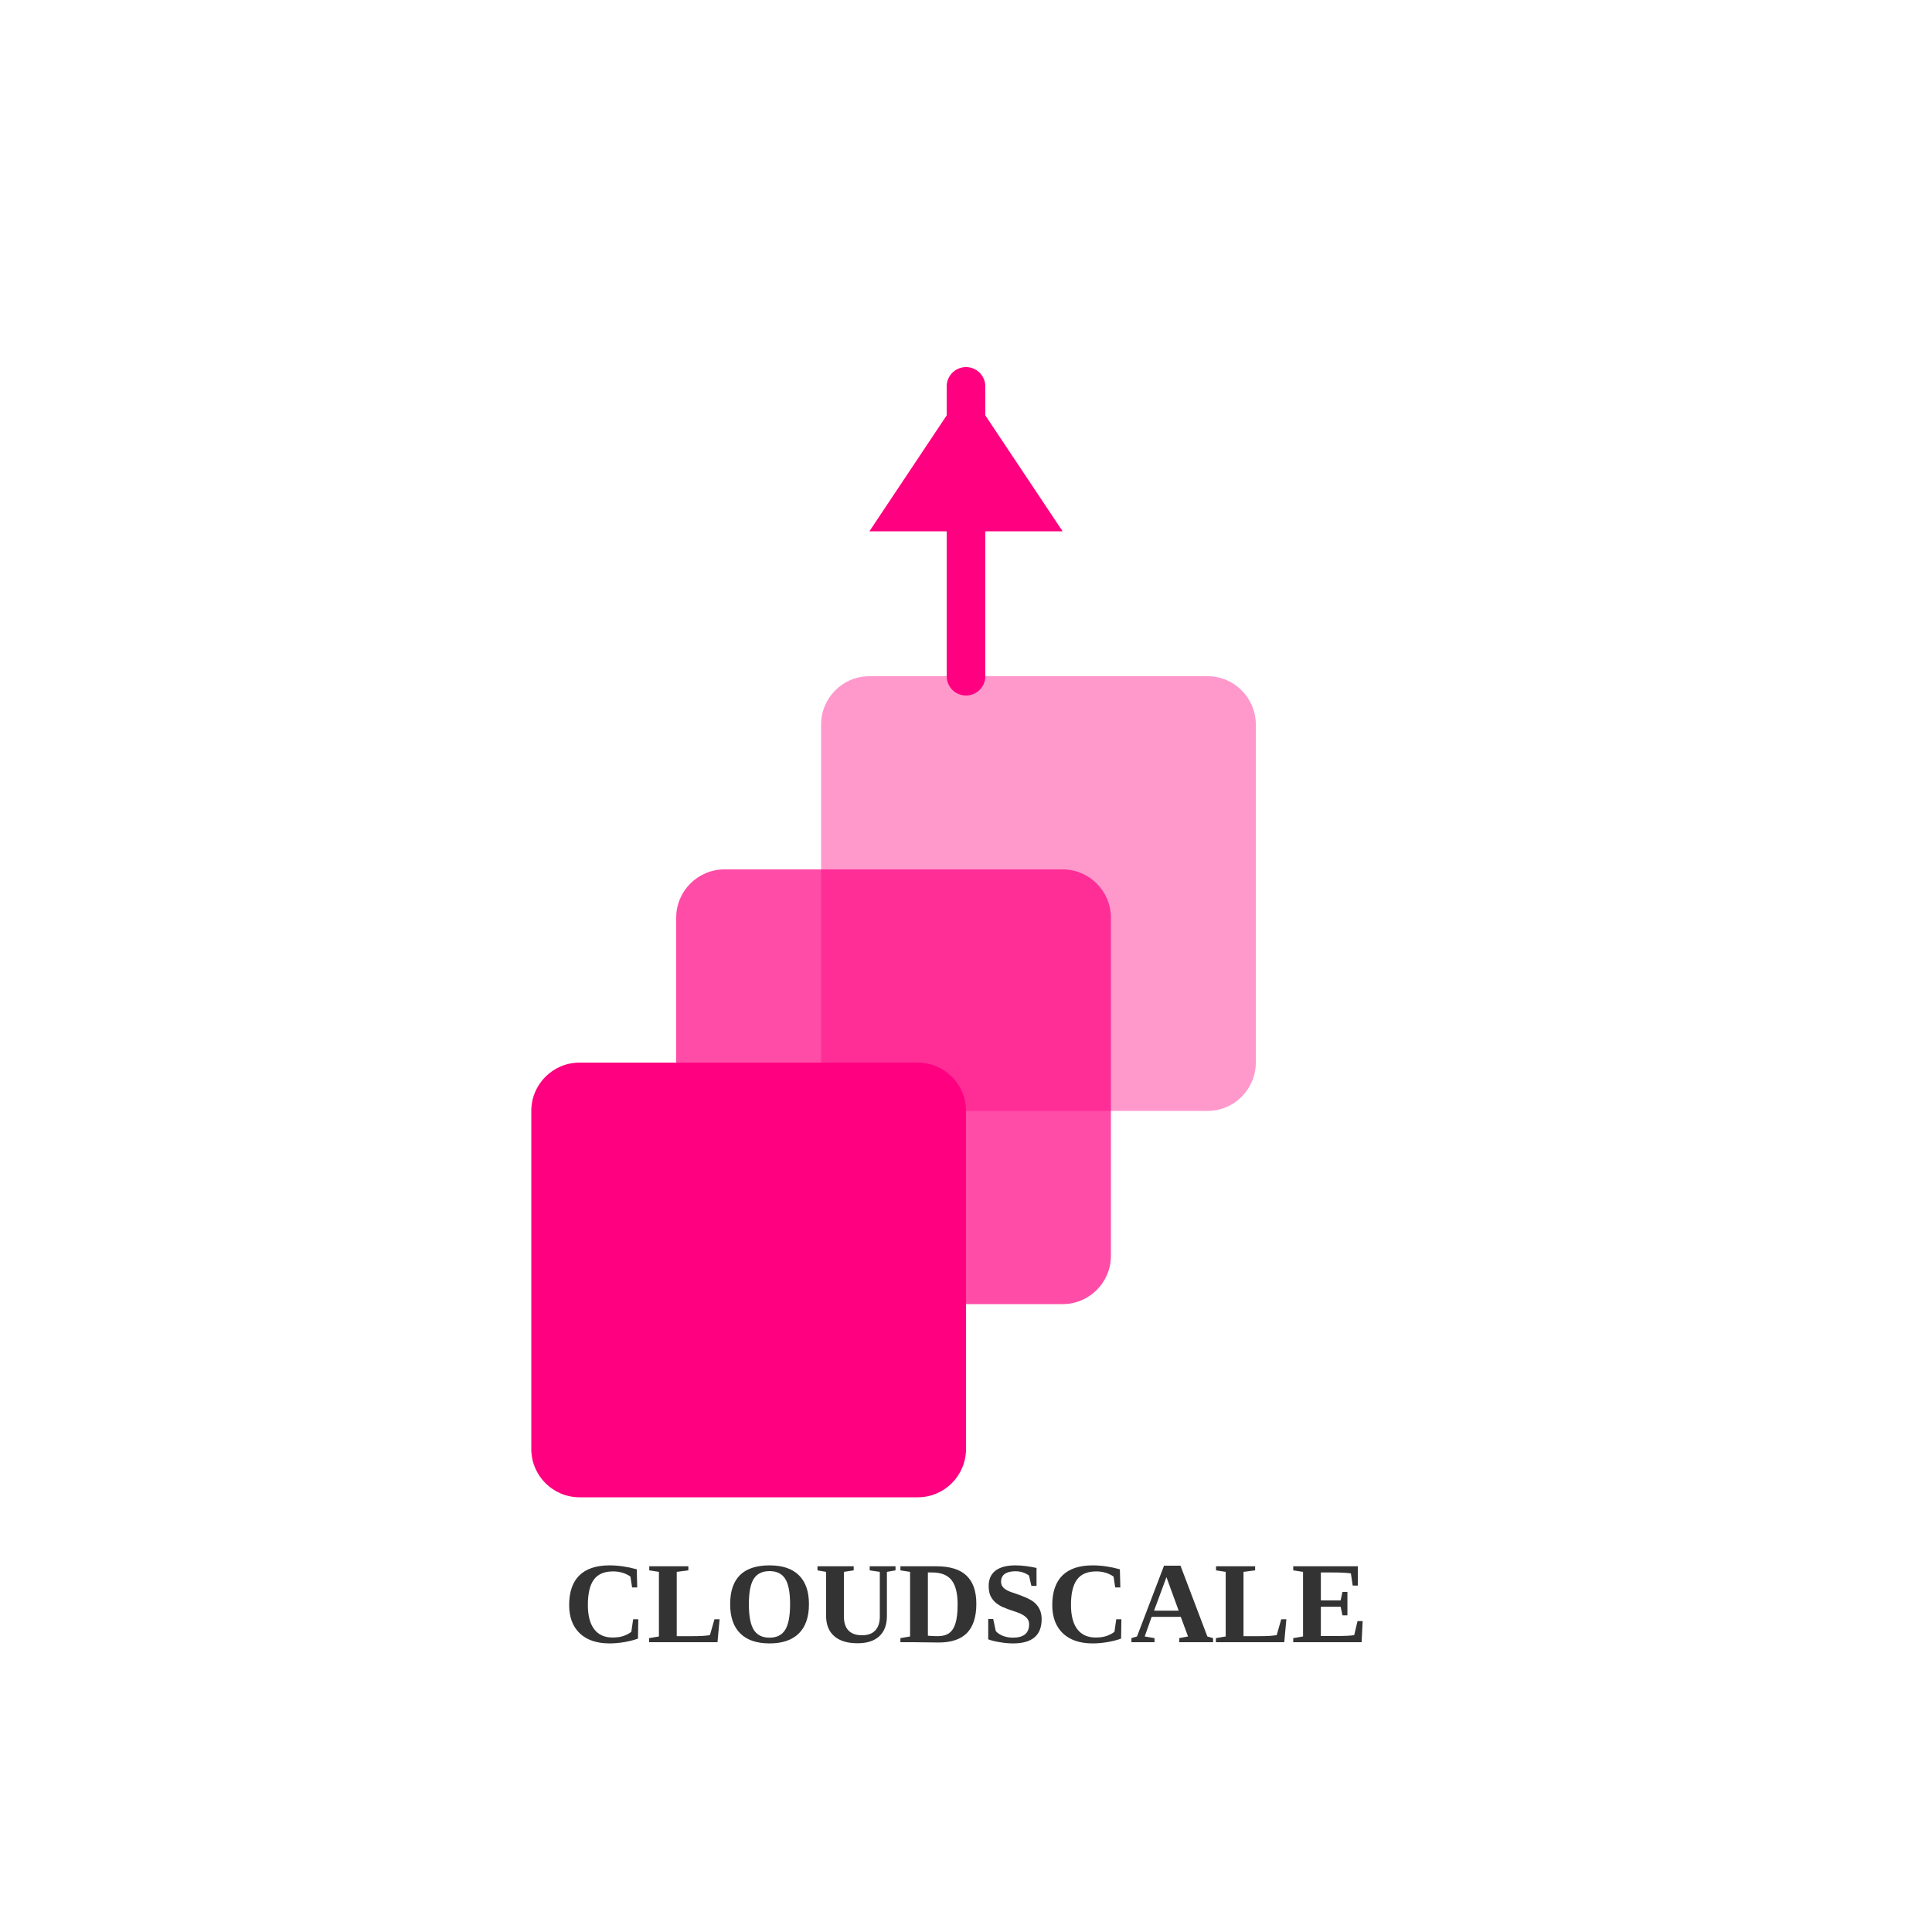
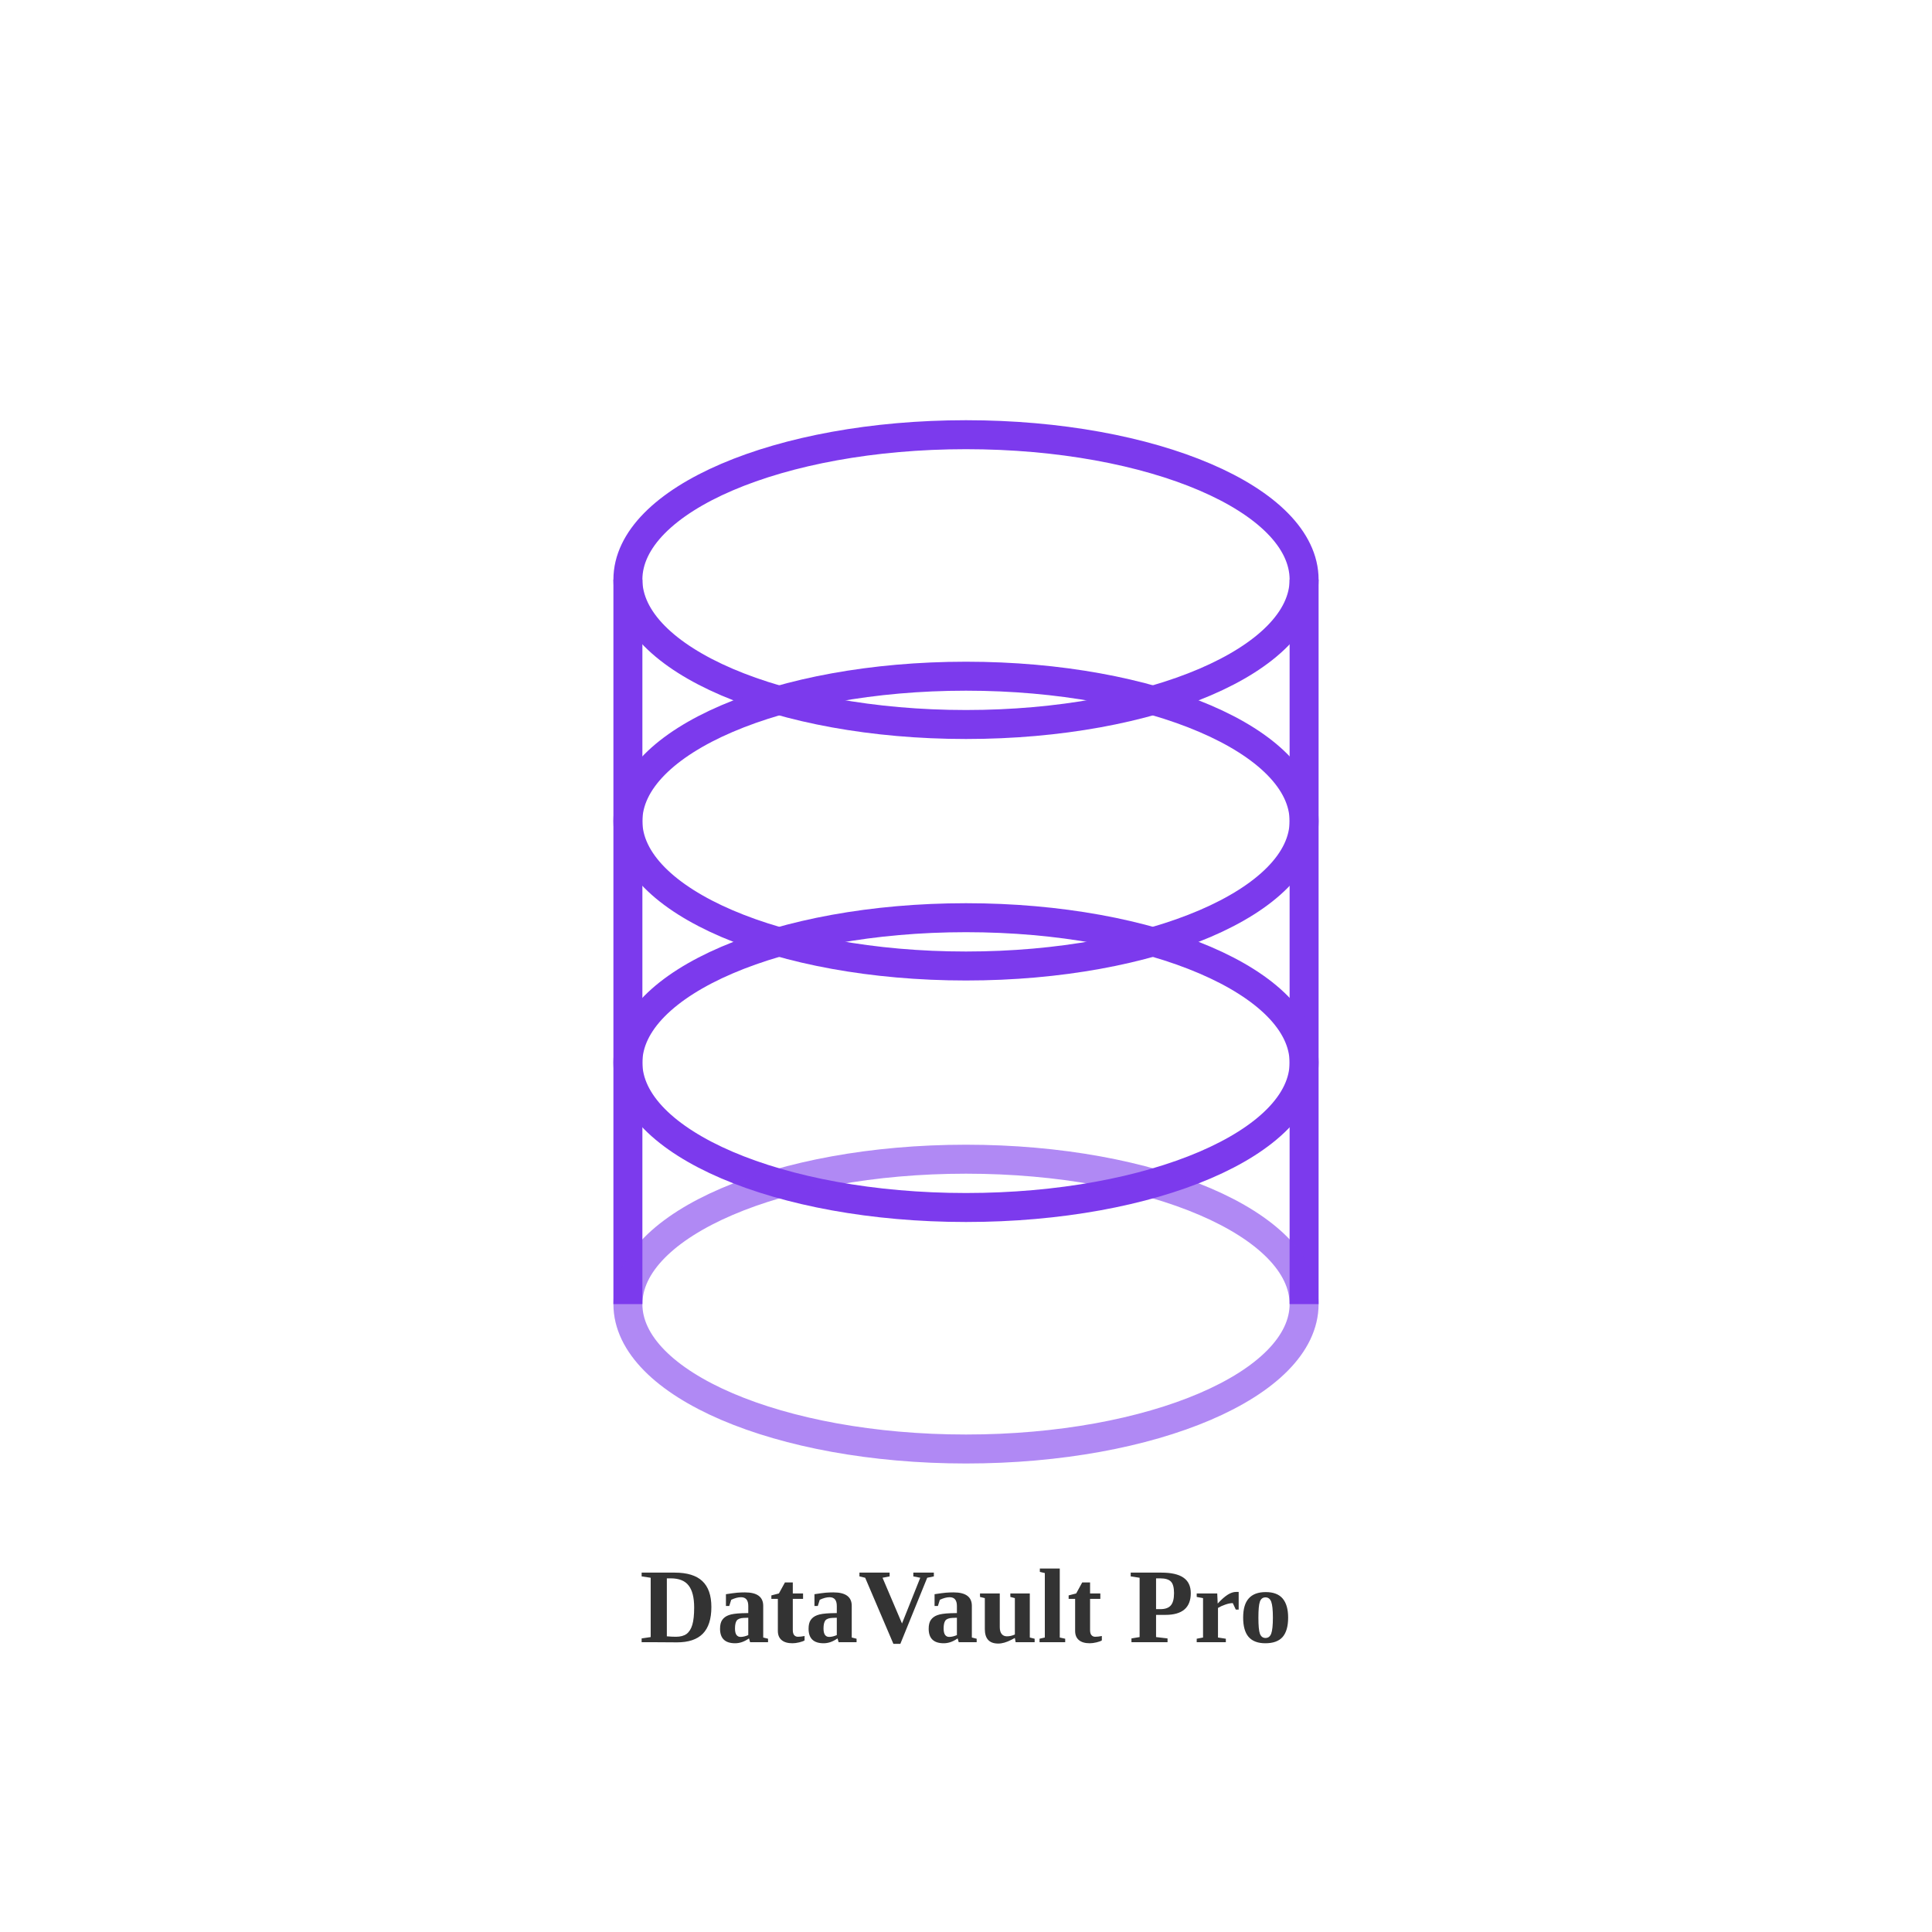
<svg xmlns="http://www.w3.org/2000/svg" viewBox="0 0 200 200">
  <rect width="200" height="200" fill="white" />
-   <rect x="55" y="110" width="45" height="45" fill="#ff0080" rx="5" />
-   <rect x="70" y="90" width="45" height="45" fill="#ff0080" rx="5" opacity="0.7" />
-   <rect x="85" y="70" width="45" height="45" fill="#ff0080" rx="5" opacity="0.4" />
-   <line x1="100" y1="70" x2="100" y2="40" stroke="#ff0080" stroke-width="4" stroke-linecap="round" />
-   <polygon points="100,40 90,55 110,55" fill="#ff0080" />
-   <text x="100" y="170" font-size="12" font-weight="bold" text-anchor="middle" fill="#333">CLOUDSCALE</text>
+   <ellipse cx="100" cy="60" rx="35" ry="15" fill="none" stroke="#7c3aed" stroke-width="3" />
+   <line x1="65" y1="60" x2="65" y2="85" stroke="#7c3aed" stroke-width="3" />
+   <line x1="135" y1="60" x2="135" y2="85" stroke="#7c3aed" stroke-width="3" />
+   <ellipse cx="100" cy="85" rx="35" ry="15" fill="none" stroke="#7c3aed" stroke-width="3" />
+   <line x1="65" y1="85" x2="65" y2="110" stroke="#7c3aed" stroke-width="3" />
+   <line x1="135" y1="85" x2="135" y2="110" stroke="#7c3aed" stroke-width="3" />
+   <ellipse cx="100" cy="110" rx="35" ry="15" fill="none" stroke="#7c3aed" stroke-width="3" />
+   <line x1="65" y1="110" x2="65" y2="135" stroke="#7c3aed" stroke-width="3" />
+   <line x1="135" y1="110" x2="135" y2="135" stroke="#7c3aed" stroke-width="3" />
+   <ellipse cx="100" cy="135" rx="35" ry="15" fill="none" stroke="#7c3aed" stroke-width="3" opacity="0.6" />
+   <text x="100" y="170" font-size="11" font-weight="bold" text-anchor="middle" fill="#333">DataVault Pro</text>
</svg>
